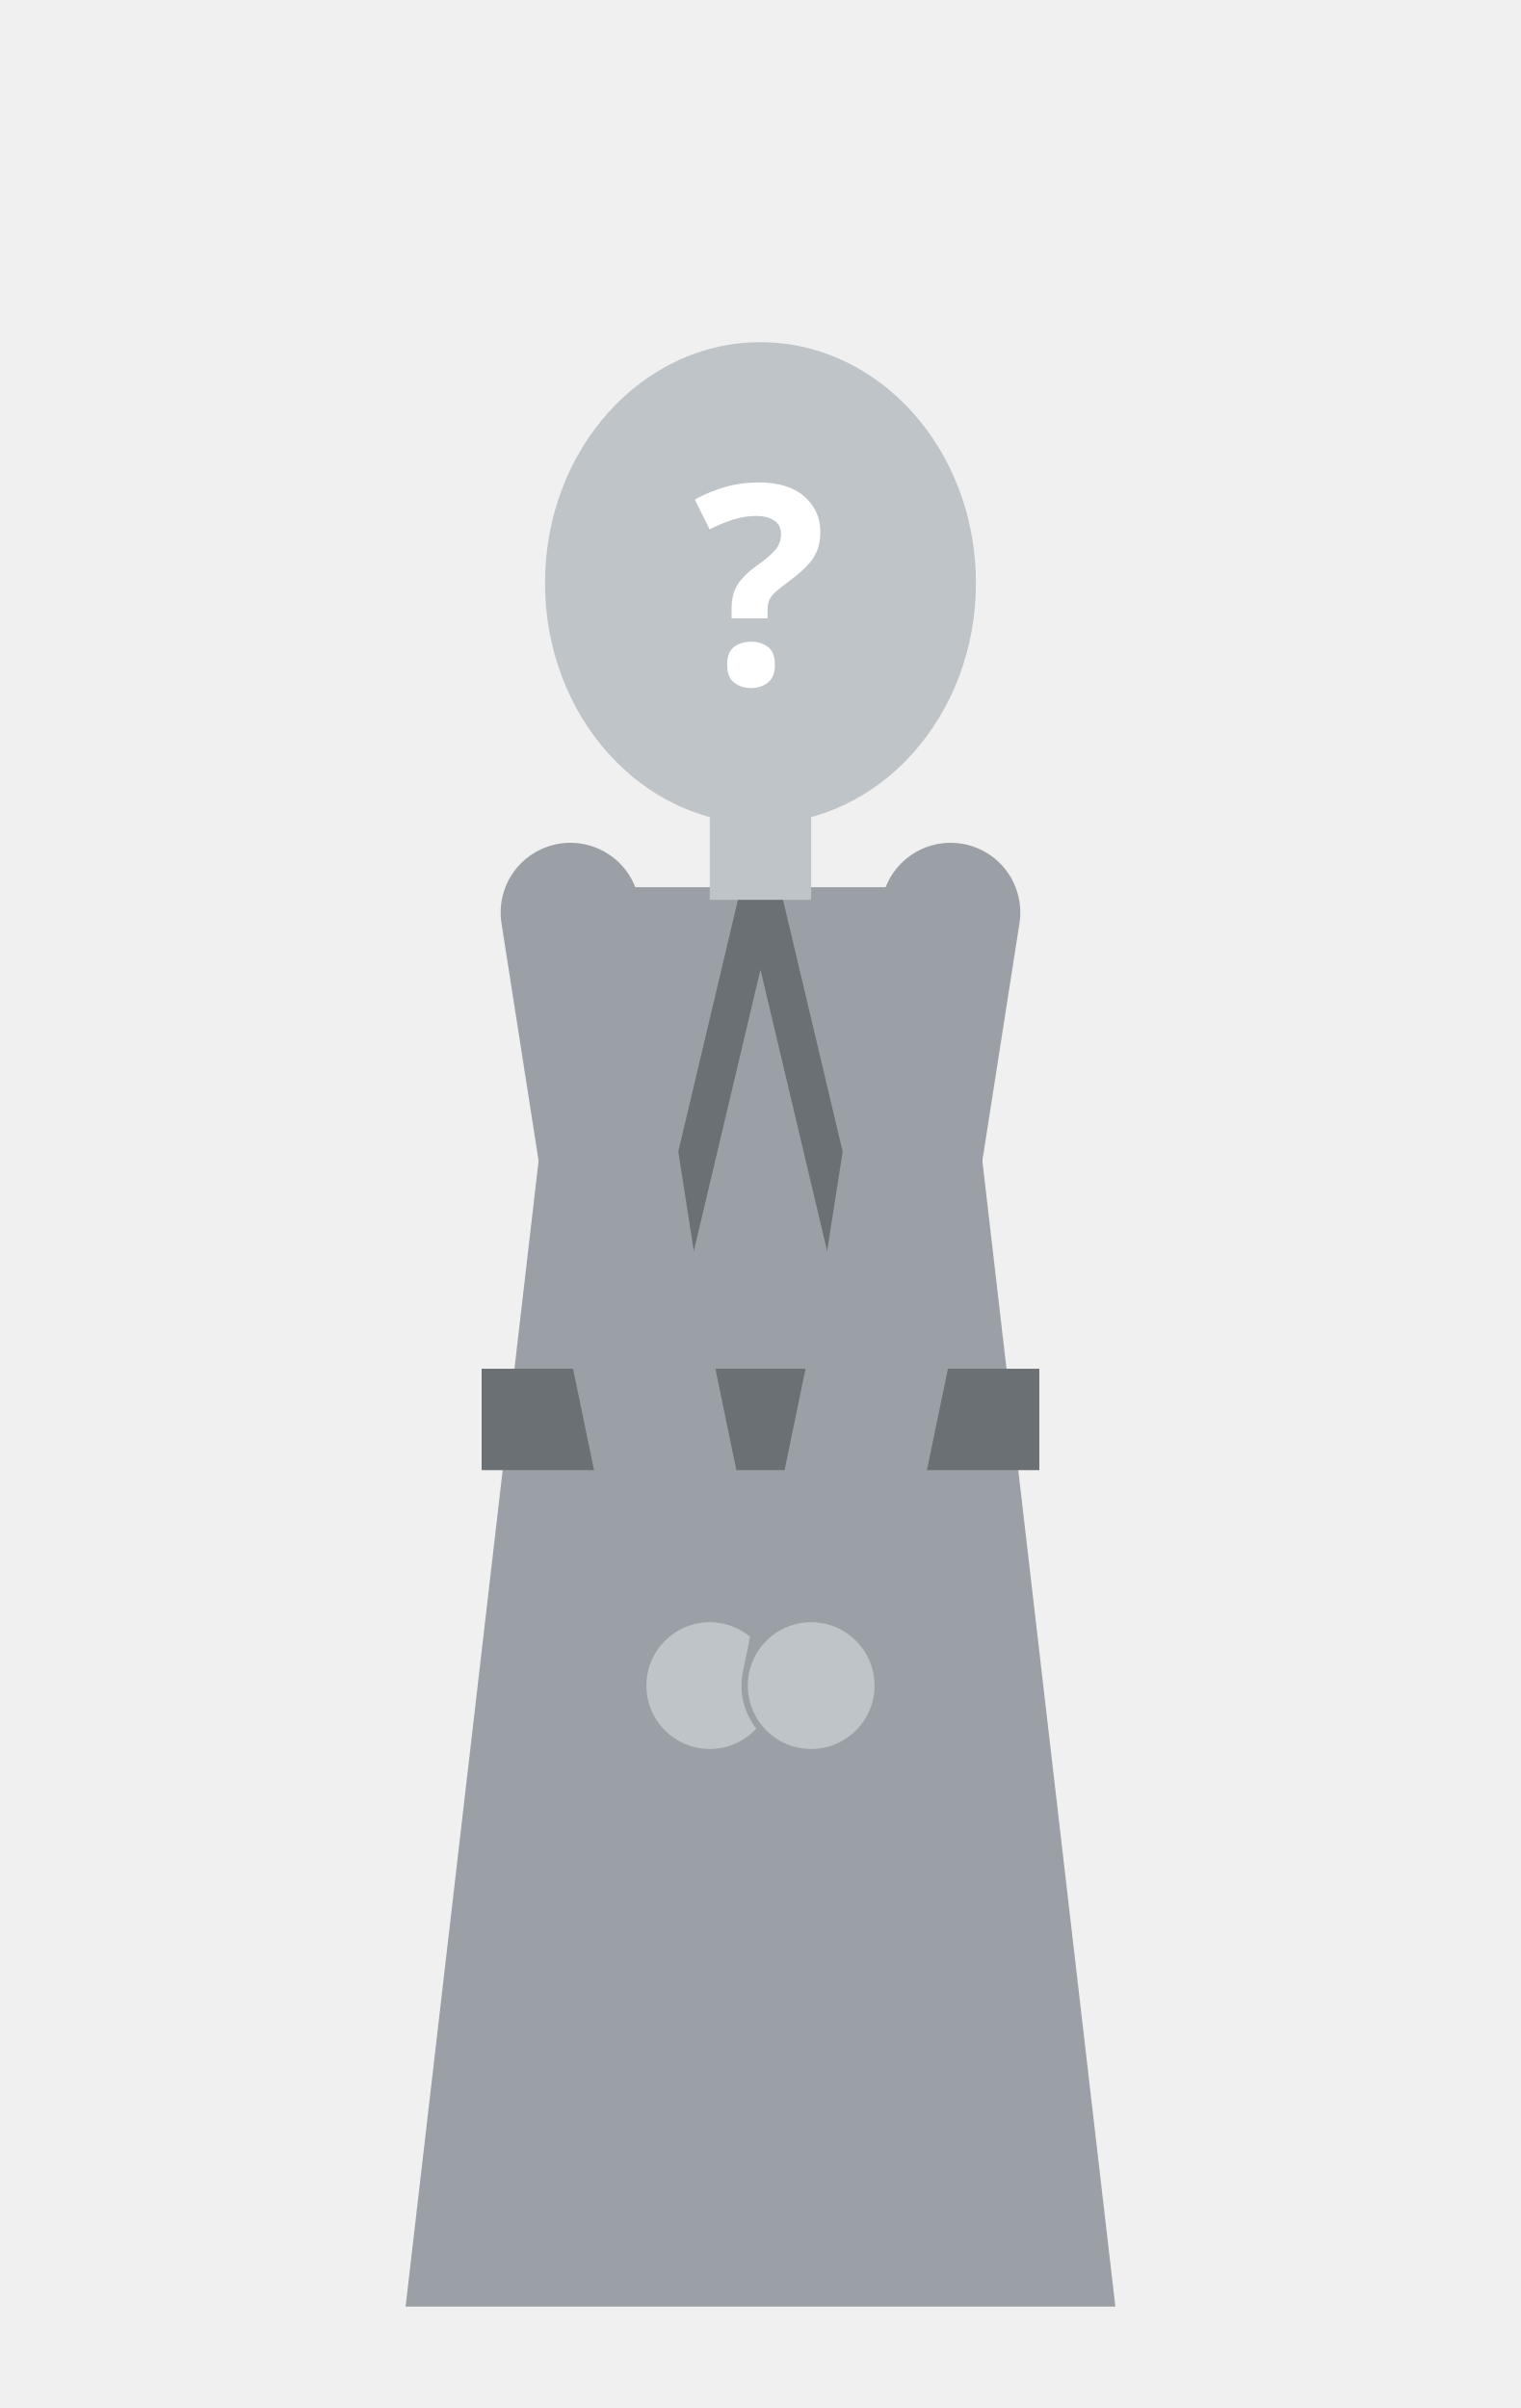
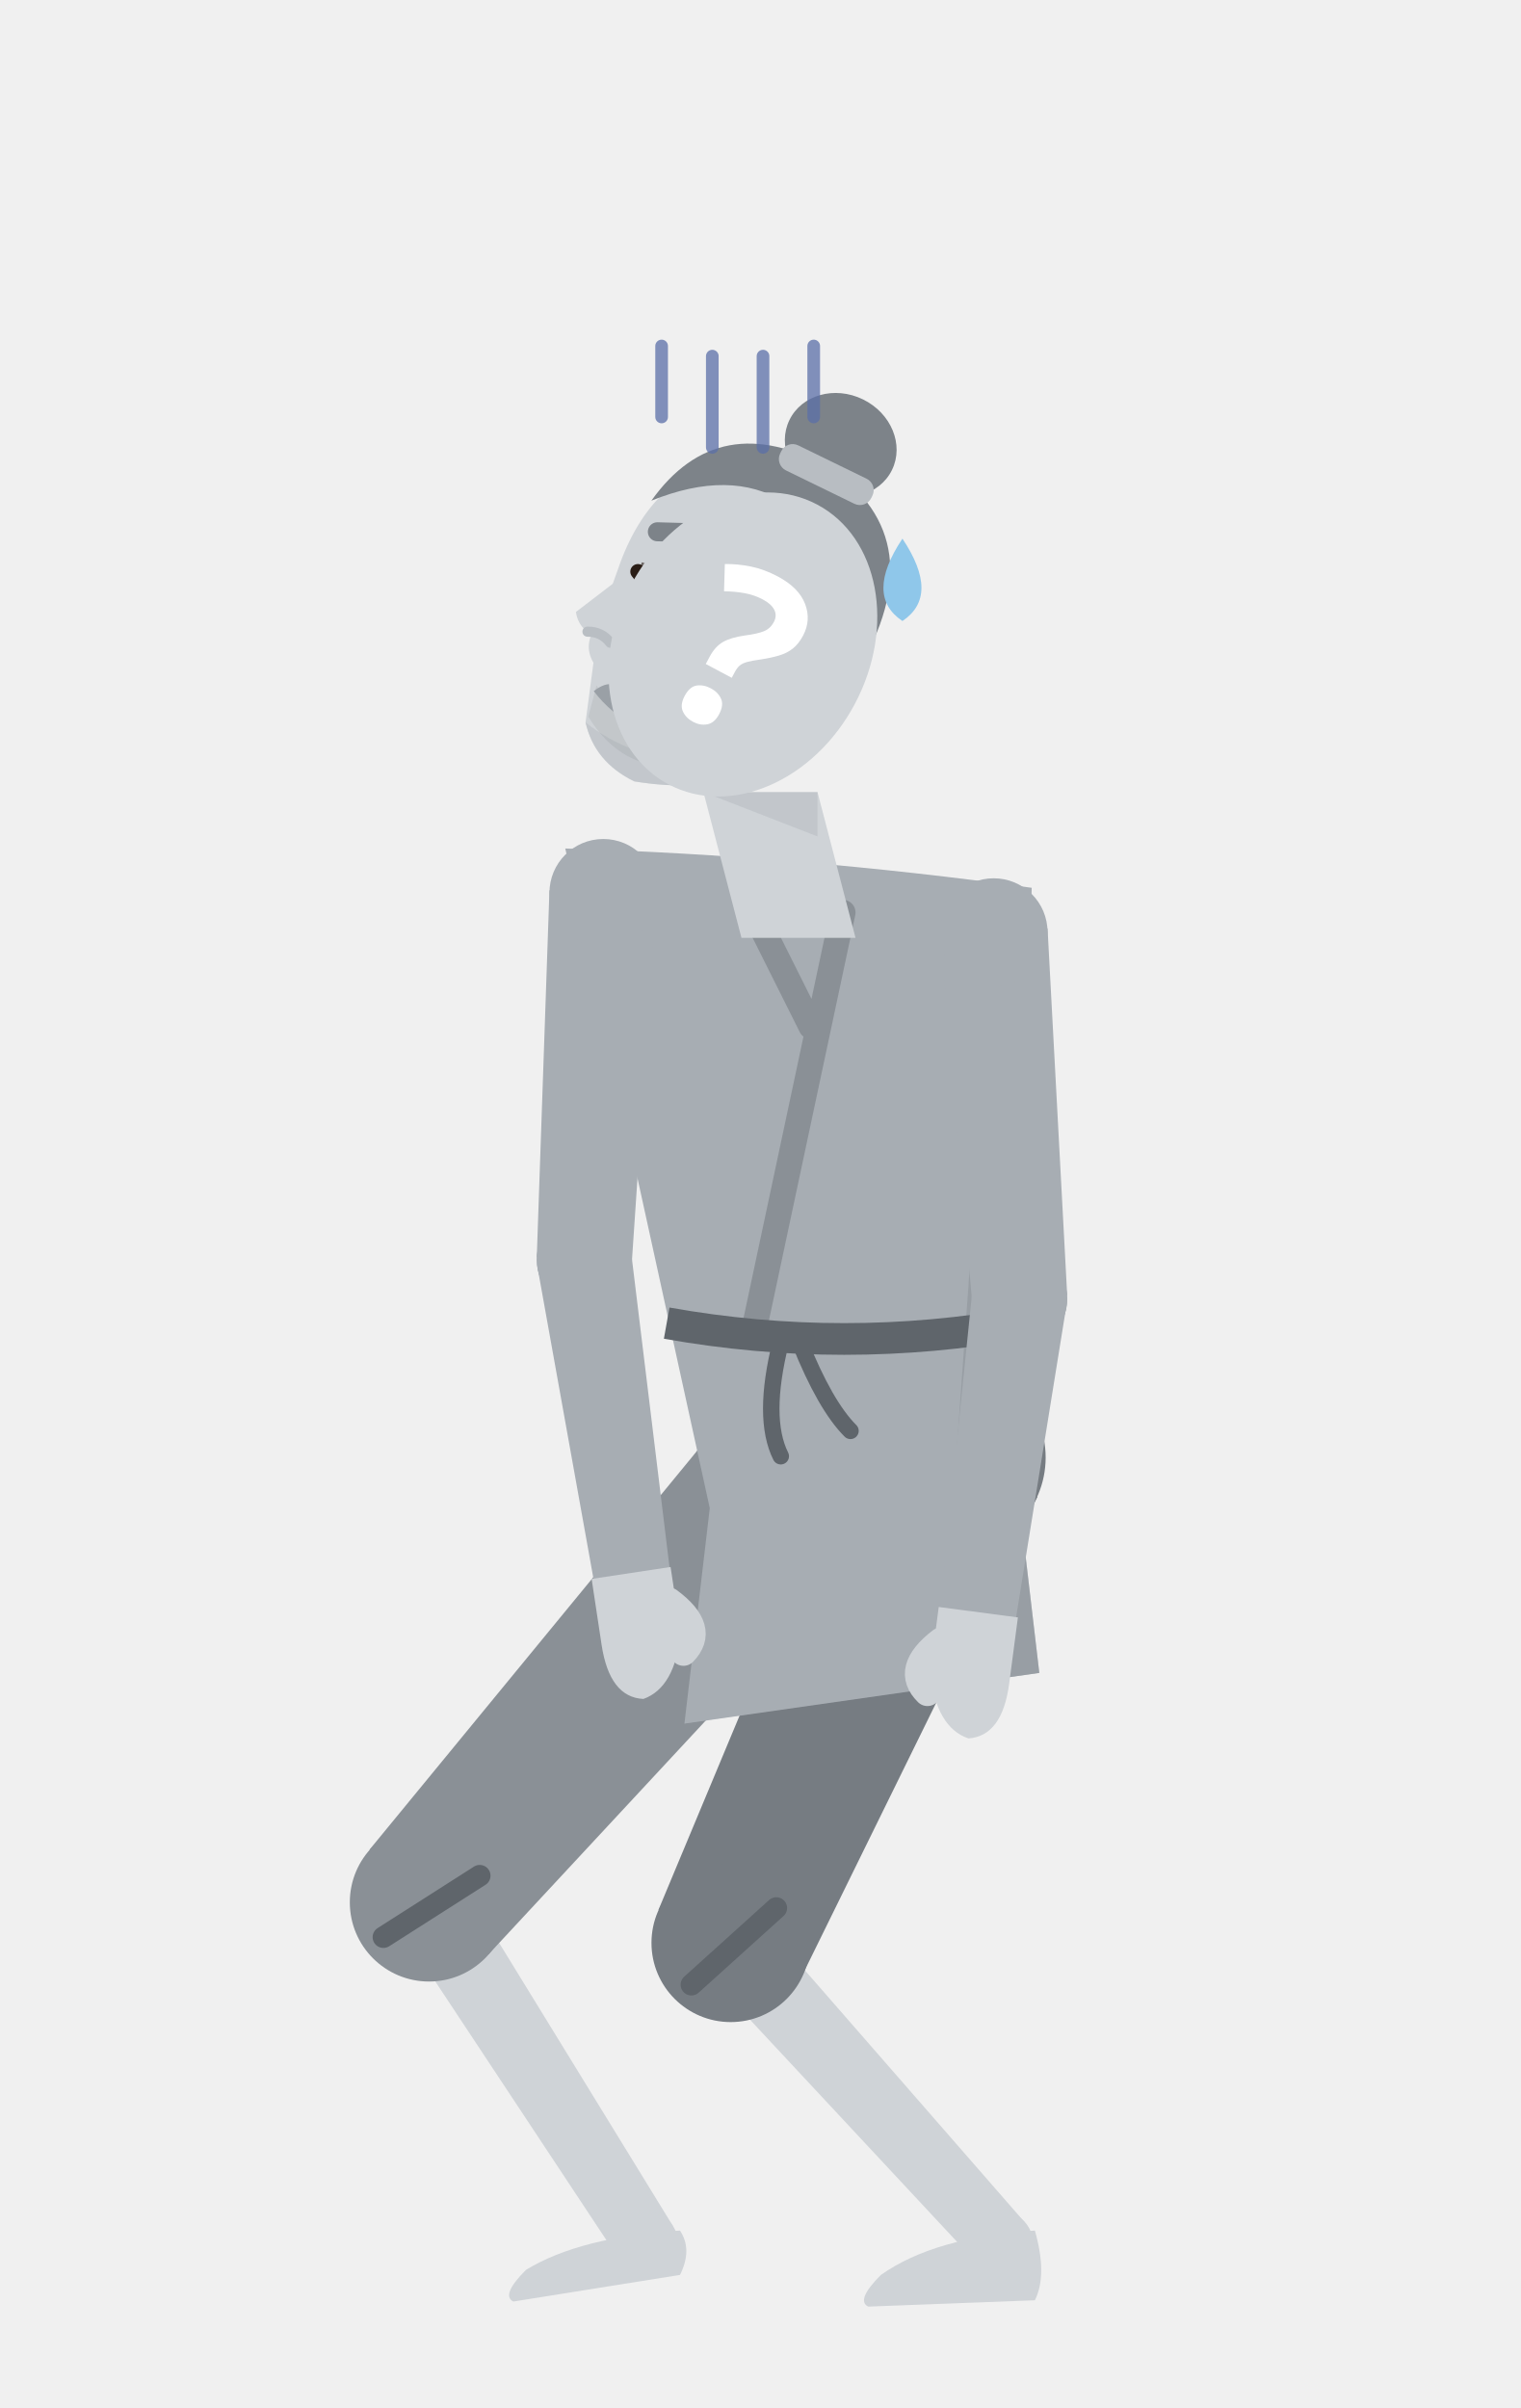
<svg xmlns="http://www.w3.org/2000/svg" width="240" height="380" viewBox="0 -20 240 380">
-   <path d="M90 120 L150 120 L176 344 L64 344 Z" fill="#9aa0a6" />
-   <path d="M120 120 L102 196 M120 120 L138 196" stroke="#6b7075" stroke-width="6" fill="none" />
-   <rect x="76" y="196" width="88" height="16" fill="#6b7075" />
-   <rect x="112" y="100" width="16" height="22" fill="#bfc4c9" />
-   <ellipse cx="120" cy="72" rx="34" ry="38" fill="#bfc4c9" />
-   <text x="120" y="88" font-size="44" font-family="sans-serif" font-weight="bold" fill="#fff" text-anchor="middle">?</text>
-   <polyline points="90,124 100,188 112,246" fill="none" stroke="#9aa0a6" stroke-width="22" stroke-linecap="round" stroke-linejoin="round" />
-   <circle cx="112" cy="246" r="10" fill="#bfc4c9" />
-   <polyline points="150,124 140,188 128,246" fill="none" stroke="#9aa0a6" stroke-width="22" stroke-linecap="round" stroke-linejoin="round" />
-   <circle cx="128" cy="246" r="10" fill="#bfc4c9" />
+   <path d="M111.8 291.7 L154.3 337.3 L161.7 330.7 L120.7 283.7 Z" fill="#cfd3d7" />
+   <circle cx="116.3" cy="287.7" r="6" fill="#cfd3d7" />
+   <circle cx="158" cy="334" r="5" fill="#cfd3d7" />
+   <path d="M163.3 332 Q147.5 333 139 339 Q135 343 137 344 L163.3 343 Q165.3 339 163.3 332 Z" fill="#cfd3d7" />
+   <path d="M63.4 284.7 L97.8 336.7 L106.2 331.3 L73.6 278.2 Z" fill="#cfd3d7" />
+   <circle cx="68.5" cy="281.5" r="6" fill="#cfd3d7" />
+   <circle cx="102" cy="334" r="5" fill="#cfd3d7" />
+   <path d="M107.3 332 Q91.5 333 83 338.2 Q79 342.2 81 343.2 L107.3 339 Q109.3 335 107.3 332 Z" fill="#cfd3d7" />
+   <path d="M112 214 L160 206 L158 232 L114 240 Z" fill="#8a9096" />
+   <path d="M136.3 203.8 L103.9 281.4 L126.6 291.7 L163.7 216.2 Z" fill="#767c82" />
+   <circle cx="150" cy="210" r="15" fill="#767c82" />
+   <circle cx="115.3" cy="286.6" r="12.5" fill="#767c82" />
+   <path d="M109.1 293.2 L122.5 281.1" stroke="#5f656b" stroke-width="3.4" stroke-linecap="round" />
+   <path d="M110.7 208.1 L58.3 271.9 L77.1 288.4 L133.3 227.9 Z" fill="#8a9096" />
+   <circle cx="122" cy="218" r="15" fill="#8a9096" />
+   <circle cx="67.7" cy="280.2" r="12.5" fill="#8a9096" />
+   <path d="M60.5 285.7 L75.7 276" stroke="#5f656b" stroke-width="3.4" stroke-linecap="round" />
+   <path d="M89.2 113.9 Q126 115 162.8 120.1 L160 210 L164 244 L108 252 L112 218 Z" fill="#a7adb3" />
+   <path d="M156.2 135.4 L160.8 125.1 L160 210 L164 244 L148.3 246.2 Z" fill="#8a9096" opacity=".5" />
+   <path d="M133 124 L119.2 188.8 M119 124 L128 142" stroke="#8a9096" stroke-width="4" fill="none" stroke-linecap="round" />
+   <path d="M105.2 188.8 Q133.2 193.8 161.2 188.8" stroke="#5f656b" stroke-width="5" fill="none" />
+   <path d="M123.2 191.8 q-3 12 0 18 M126.2 191.8 q4 10 8 14" stroke="#5f656b" stroke-width="2.6" fill="none" stroke-linecap="round" />
+   <path d="M117 128 L111 105 L129 105 L135 128 Z" fill="#cfd3d7" />
+   <path d="M111 105 L129 105 L129 112 Z" fill="#b9bec3" opacity=".6" />
+   <g transform="translate(116.4 79) rotate(26) scale(-1 1)">
+     <path d="M-19 -6 Q-20 10 -12 20 Q-6 26 4 29 Q11 29 15 24 L18 15 Q21 13 20 9 L21 0 Q23 -16 12 -24 Q2 -29 -10 -26 Q-19 -20 -19 -6 Z" fill="#cfd3d7" />
+     <path d="M-12 20 Q-6 26 4 29 Q11 29 15 24 Q6 26 -2 22 Q-8 19 -12 14 Z" fill="#b9bec3" opacity=".55" />
+     <ellipse cx="-14" cy="3" rx="4.5" ry="7.5" fill="#cfd3d7" />
+     <path d="M-15 0 q-2 4 0 7" stroke="#b9bec3" stroke-width="1.6" fill="none" />
+     <path d="M18 -3 L24 9 Q22 12 17 11 Z" fill="#cfd3d7" />
+     <path d="M17 11 q2 -1 4 0" stroke="#b9bec3" stroke-width="1.6" fill="none" stroke-linecap="round" />
+     <path d="M14 -4 Q15 4 15 8" stroke="#b9bec3" stroke-width="1.4" fill="none" opacity=".7" />
+     <path d="M-6 20 Q4 30 15 23 L16 18 Q6 24 -4 16 Z" fill="#7d8389" opacity=".16" />
+     <path d="M-5.6 -1 q4.6 3 9.2 0" stroke="#2a1d16" stroke-width="2.4" fill="none" stroke-linecap="round" />
+     <path d="M-5.6 -4 l9.2 2" stroke="#2a1d16" stroke-width="1.2" opacity=".6" />
+     <path d="M6 -1 q6 3 12 0" stroke="#2a1d16" stroke-width="2.4" fill="none" stroke-linecap="round" />
+     <path d="M6 -4 l12 2" stroke="#2a1d16" stroke-width="1.2" opacity=".6" />
+     <path d="M-8 -9 L4 -13" stroke="#7d8389" stroke-width="3" stroke-linecap="round" />
+     <path d="M7 -13 L18 -8" stroke="#7d8389" stroke-width="3" stroke-linecap="round" />
+     <path d="M3 -15 q2 -2 4 0" stroke="#b9bec3" stroke-width="1.2" fill="none" />
+     <path d="M5 19 Q8 15 11 18 Q14 15 16 19 Q12 21 8 21 Z" fill="#9aa0a6" />
+     <path d="M-20 -2 Q-22 -26 -2 -29 Q18 -30 21 -12 Q12 -22 2 -21 L3 -16 L-4 -20 Q-10 -16 -12 -6 L-14 4 Q-20 6 -20 -2 Z" fill="#7d8389" />
+     <ellipse cx="-2" cy="-33" rx="9" ry="8" fill="#7d8389" />
+     <rect x="-10" y="-30" width="16" height="4.4" rx="2" fill="#b8bdc2" />
+   </g>
+   <path d="M148.4 127.7 L153.4 185.5 L168.4 184.4 L165.3 126.5 Z" fill="#a7adb3" />
+   <circle cx="156.8" cy="127.1" r="8.5" fill="#a7adb3" />
+   <circle cx="160.9" cy="185" r="7.5" fill="#a7adb3" />
+   <path d="M153.4 184 L148.1 235.7 L160 237.3 L168.3 185.9 Z" fill="#a7adb3" />
+   <circle cx="160.9" cy="185" r="7.5" fill="#a7adb3" />
+   <circle cx="154.1" cy="236.5" r="6" fill="#a7adb3" />
+   <g transform="translate(154.1 236.5) rotate(97.5) scale(1.05 -1.05)">
+     <path d="M-2 -6 L8 -6 Q16 -4 17 1 Q16 6 8 6 L-2 6 Z" fill="#cfd3d7" />
+     <path d="M3 -5 Q8 -10 11 -6" stroke="#cfd3d7" stroke-width="4" stroke-linecap="round" fill="none" />
+   </g>
+   <path d="M86.7 120.5 L84.7 178.4 L99.7 179.2 L103.6 121.3 Z" fill="#a7adb3" />
+   <circle cx="95.2" cy="120.9" r="8.5" fill="#a7adb3" />
+   <circle cx="92.2" cy="178.8" r="7.5" fill="#a7adb3" />
+   <path d="M84.8 179.9 L94 231.1 L105.9 229.4 L99.6 177.7 Z" fill="#a7adb3" />
+   <circle cx="92.2" cy="178.8" r="7.5" fill="#a7adb3" />
+   <circle cx="99.9" cy="230.3" r="6" fill="#a7adb3" />
+   <g transform="translate(99.9 230.3) rotate(81.4) scale(1.05 1.05)">
+     <path d="M-2 -6 L8 -6 Q16 -4 17 1 Q16 6 8 6 L-2 6 Z" fill="#cfd3d7" />
+     <path d="M3 -5 Q8 -10 11 -6" stroke="#cfd3d7" stroke-width="4" stroke-linecap="round" fill="none" />
+   </g>
+   <g stroke="#5b6fa8" stroke-width="2" opacity=".75" stroke-linecap="round">
+     <path d="M104.4 34.6 v11.2" />
+     <path d="M112.4 36.2 v14.4" />
+     <path d="M120.4 36.2 v14.4" />
+     <path d="M128.4 34.6 v11.2" />
+   </g>
+   <path d="M142.4 65 q6 9 0 13 q-6 -4 0 -13 z" fill="#8fc7ea" />
+   <g transform="translate(116.4 79) rotate(28)">
+     <ellipse cx="2" cy="2" rx="20" ry="25" fill="#cfd3d7" />
+     <text x="2" y="16" font-size="36" font-family="sans-serif" font-weight="bold" fill="#fff" text-anchor="middle">?</text>
+   </g>
</svg>
